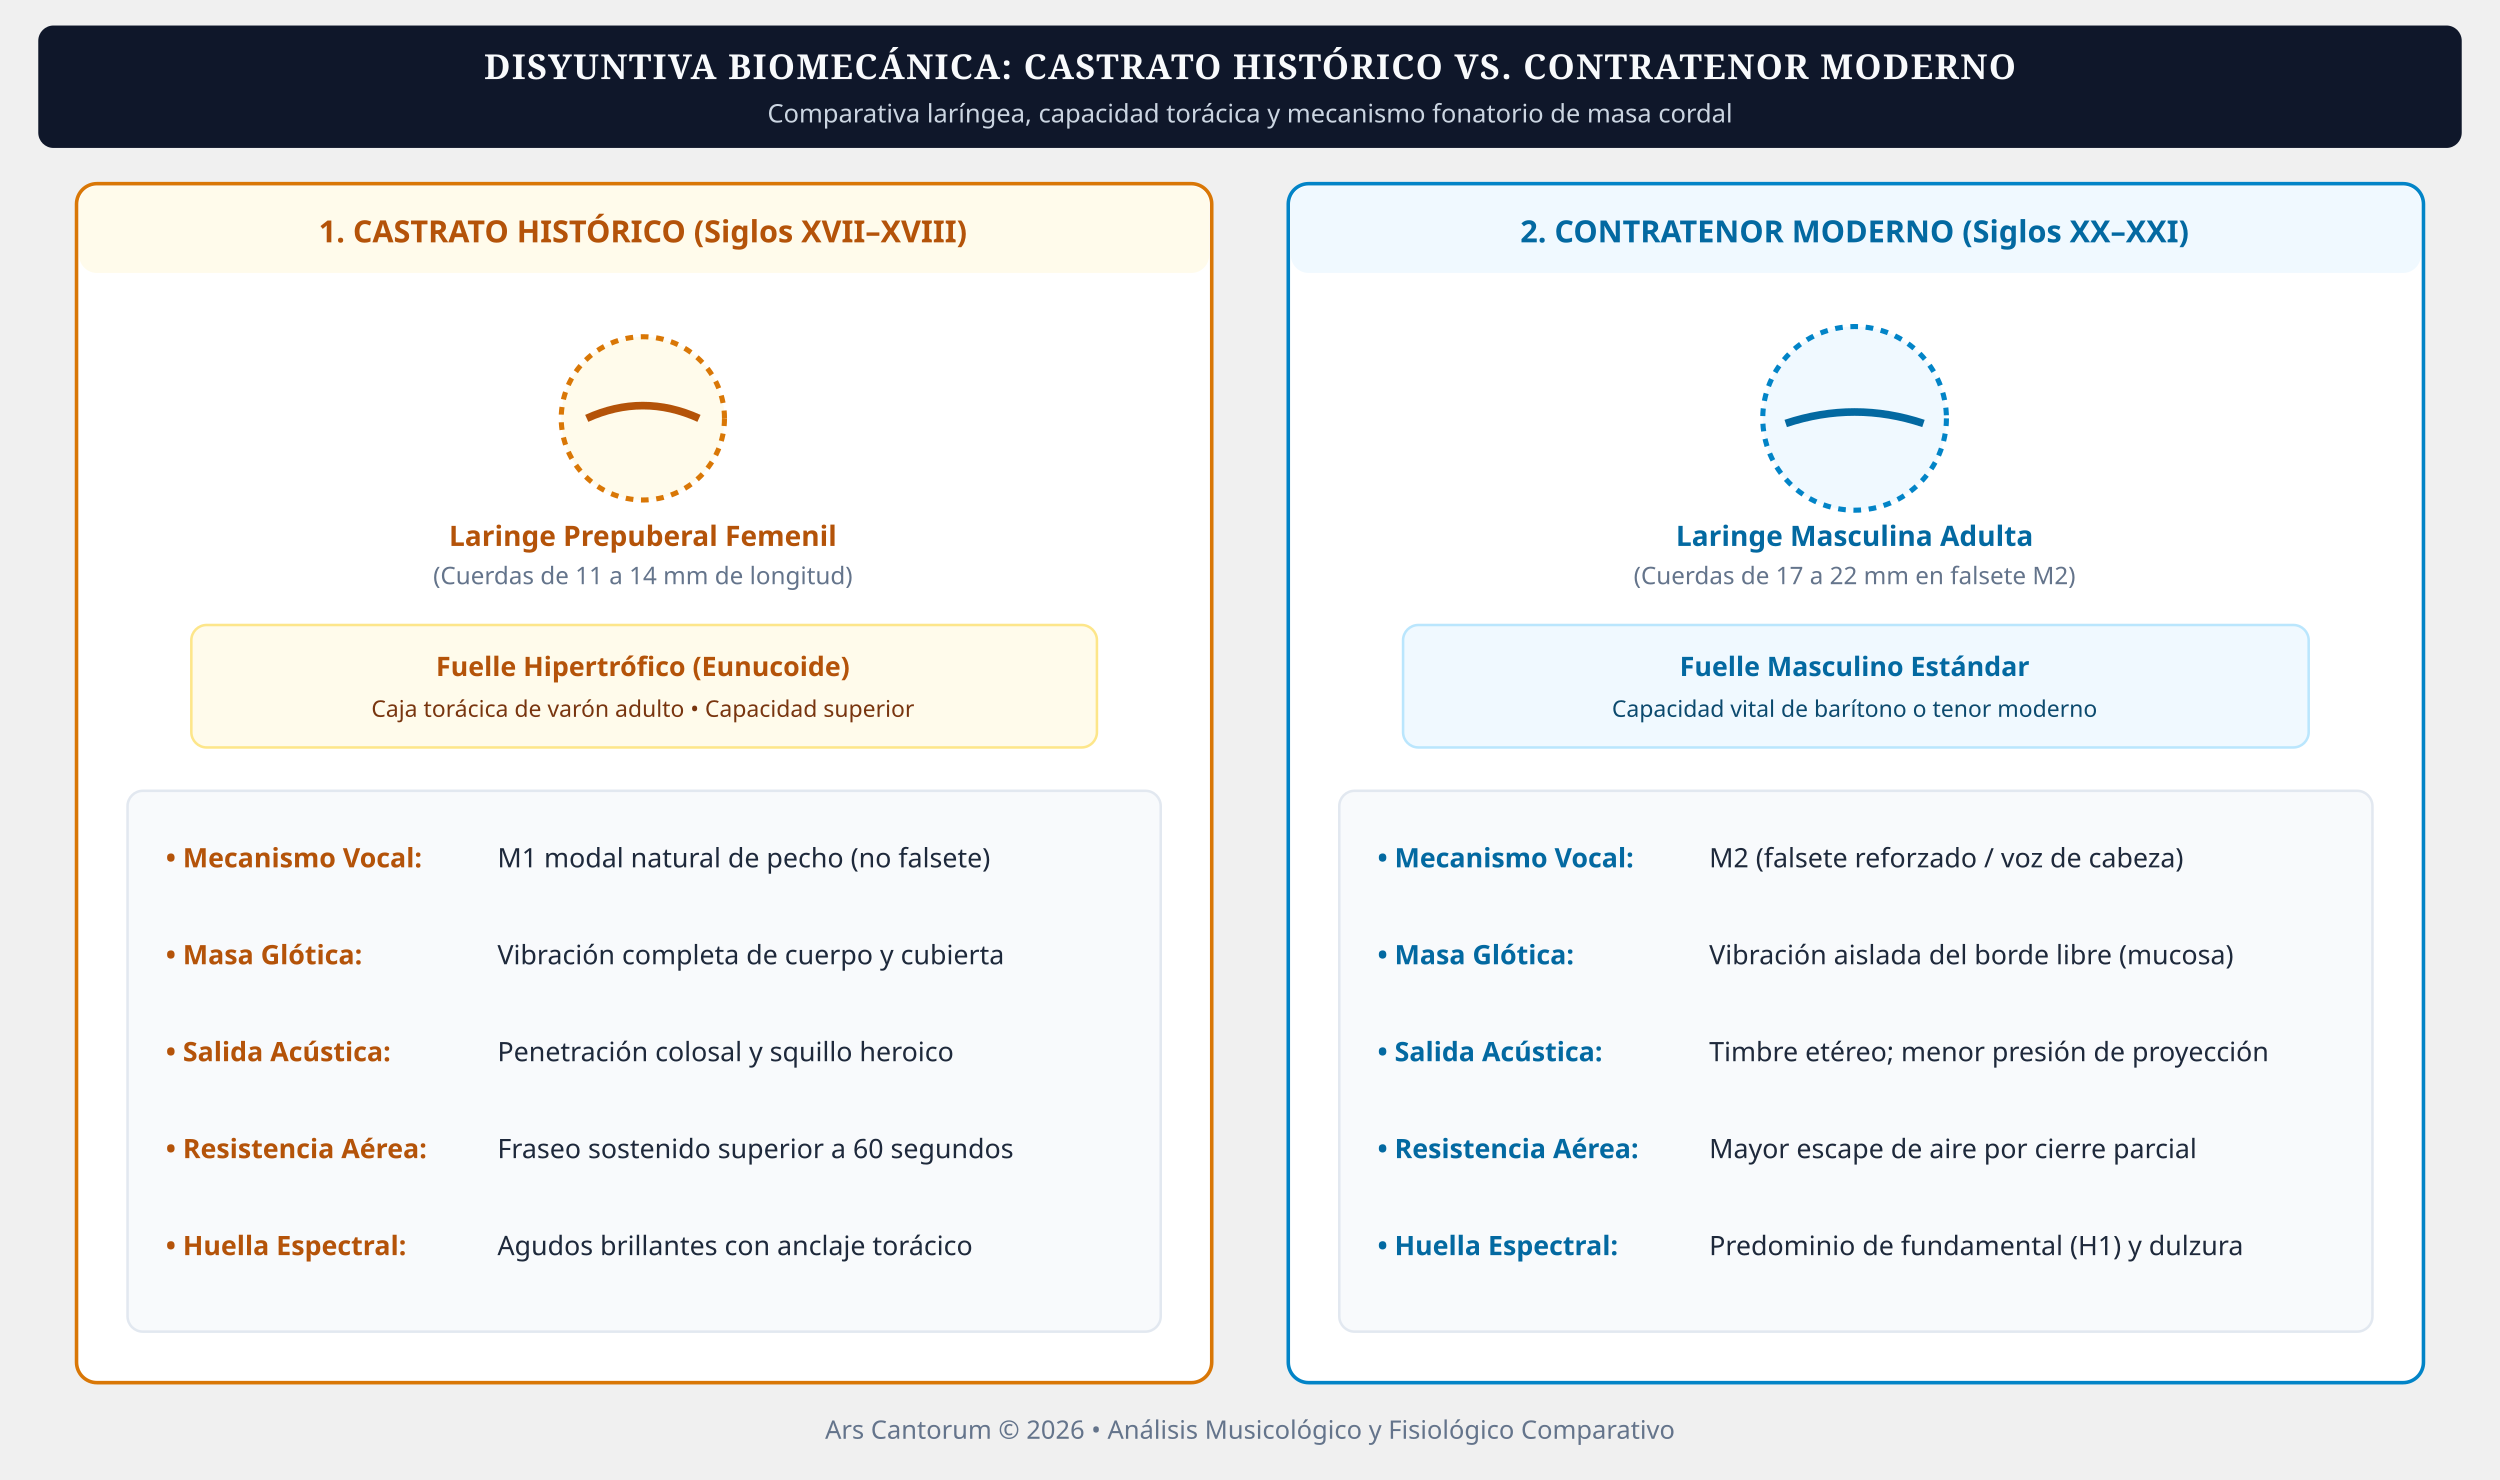
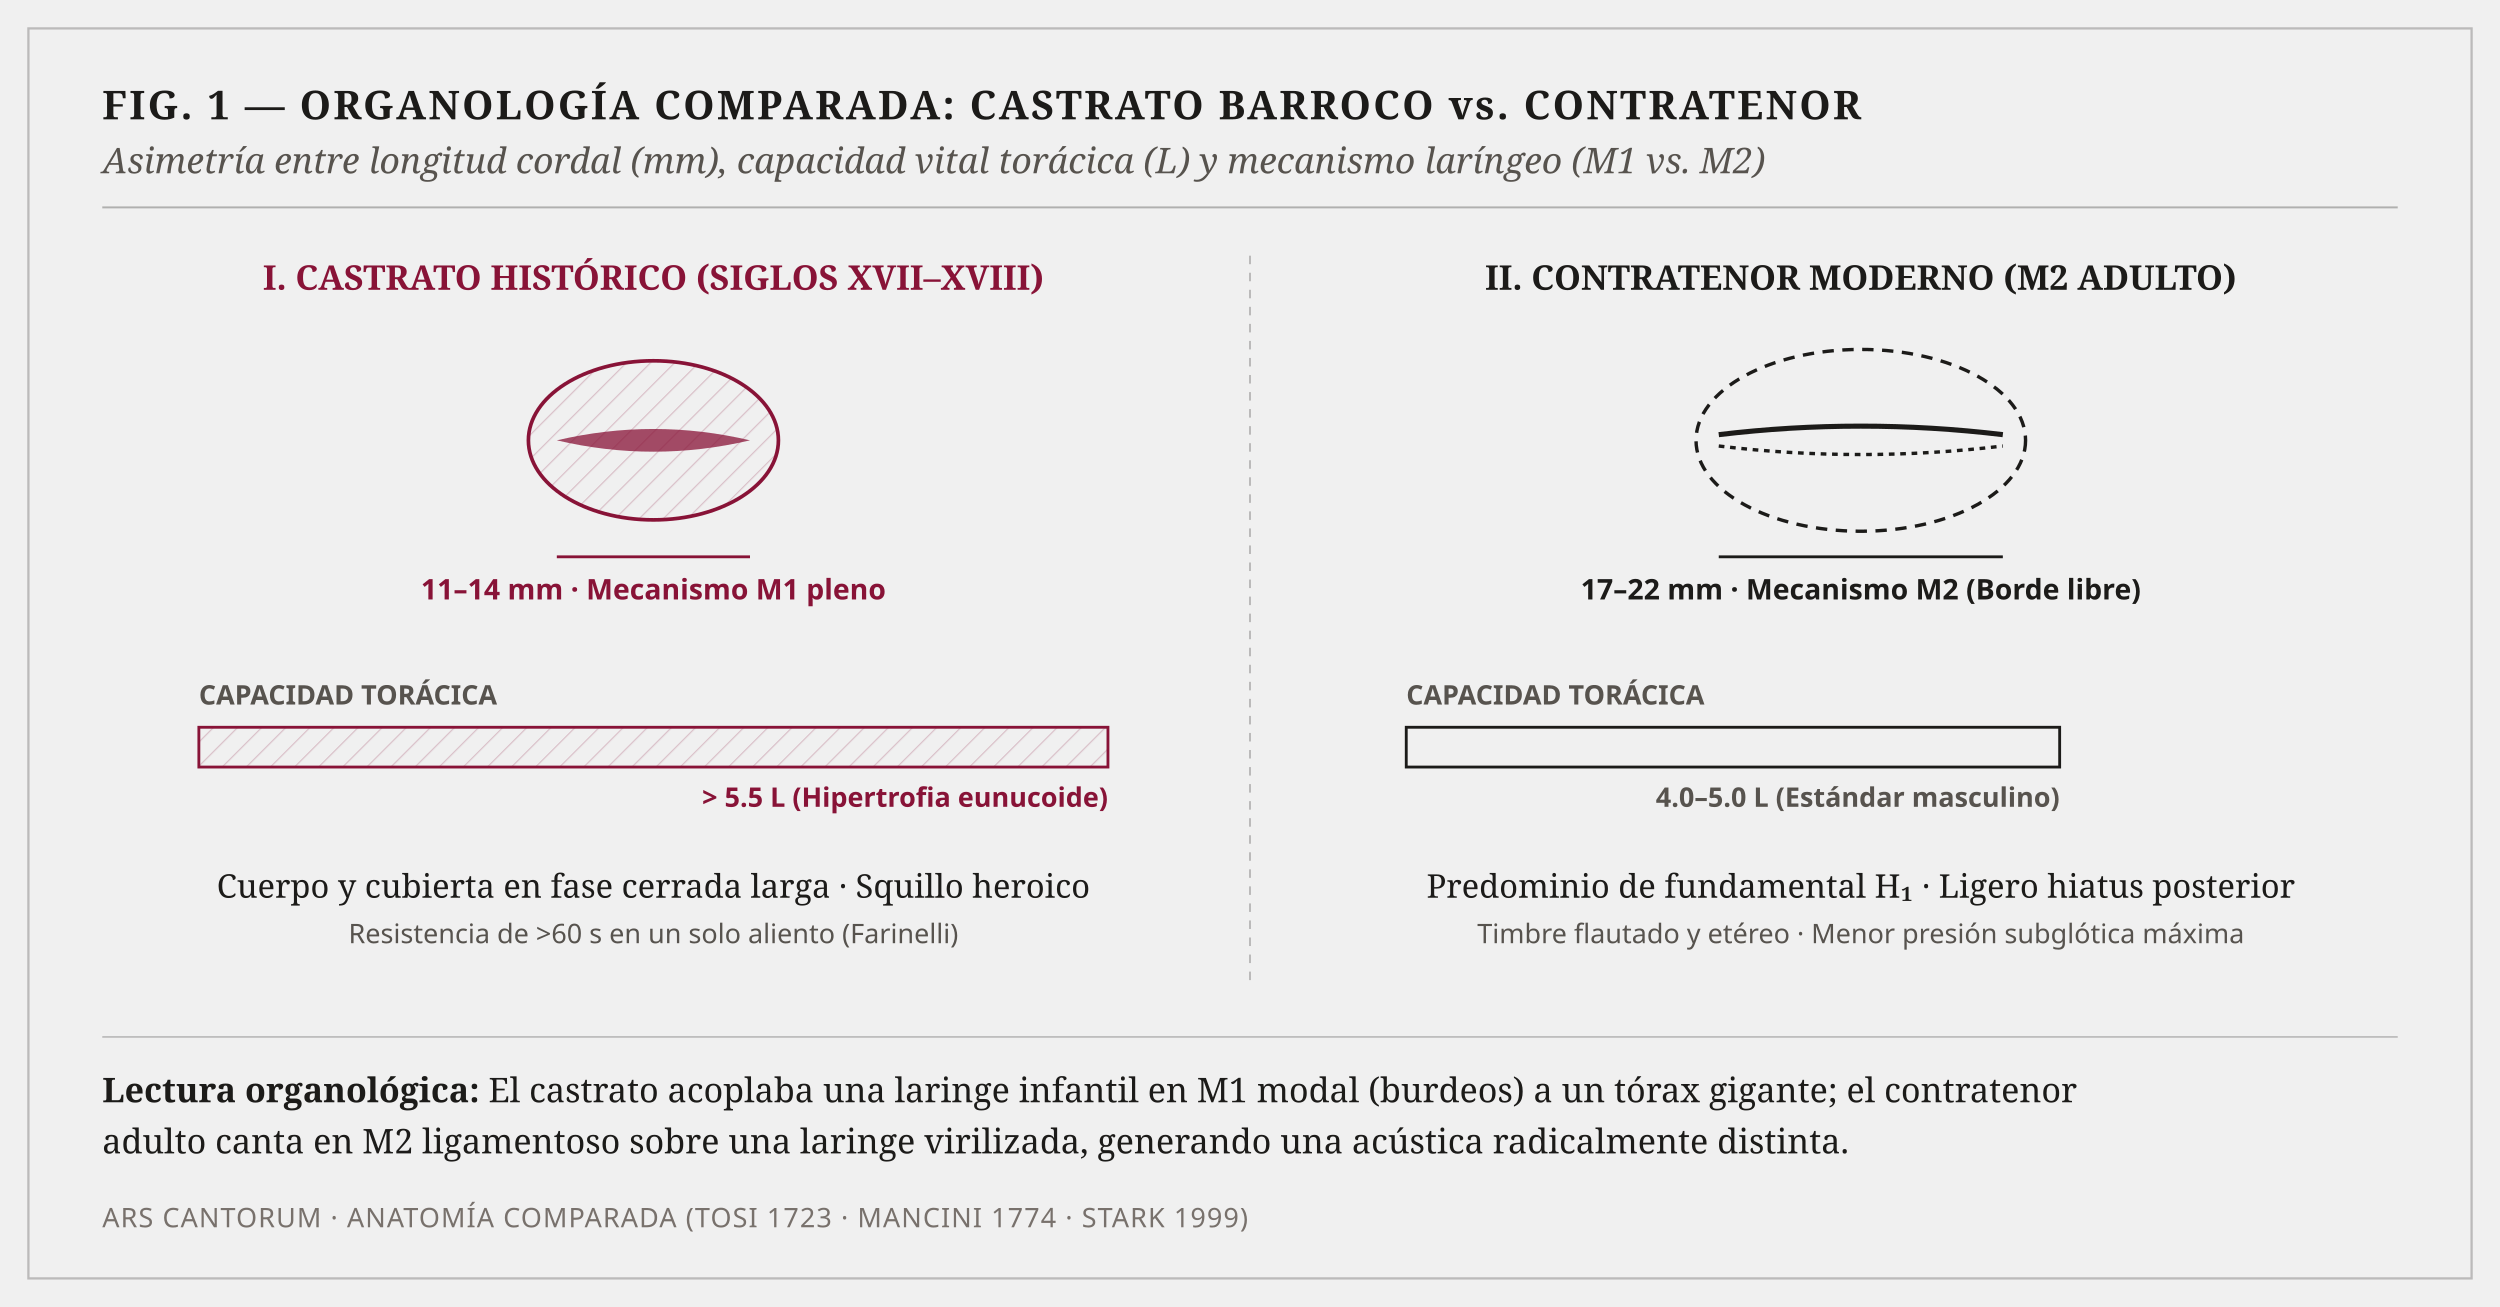
- <svg xmlns="http://www.w3.org/2000/svg" viewBox="0 0 980 580" width="100%" height="auto" style="background:#ffffff; border:1px solid #cbd5e1; border-radius:10px; padding:12px; box-shadow: 0 2px 8px rgba(0,0,0,0.05);">
-   <rect x="15" y="10" width="950" height="48" rx="6" fill="#0f172a" />
-   <text x="490" y="31" text-anchor="middle" fill="#f8fafc" font-family="'Cinzel', serif" font-size="13.5" font-weight="700" letter-spacing="0.04em">DISYUNTIVA BIOMECÁNICA: CASTRATO HISTÓRICO VS. CONTRATENOR MODERNO</text>
-   <text x="490" y="48" text-anchor="middle" fill="#cbd5e1" font-family="'Plus Jakarta Sans', system-ui, sans-serif" font-size="10">Comparativa laríngea, capacidad torácica y mecanismo fonatorio de masa cordal</text>
-   <g transform="translate(30, 72)">
-     <rect width="445" height="470" fill="#ffffff" stroke="#d97706" stroke-width="1.4" rx="8" />
-     <rect x="1" y="1" width="443" height="34" fill="#fffbeb" rx="7" />
-     <text x="222" y="23" text-anchor="middle" fill="#b45309" font-family="'Plus Jakarta Sans', sans-serif" font-size="12" font-weight="700">1. CASTRATO HISTÓRICO (Siglos XVII–XVIII)</text>
-     <circle cx="222" cy="92" r="32" fill="#fffbeb" stroke="#d97706" stroke-width="2" stroke-dasharray="3,3" />
-     <path d="M 200,92 Q 222,82 244,92" stroke="#b45309" stroke-width="3" fill="none" />
-     <text x="222" y="142" text-anchor="middle" fill="#b45309" font-family="'Plus Jakarta Sans', system-ui, sans-serif" font-size="11" font-weight="700">Laringe Prepuberal Femenil</text>
-     <text x="222" y="157" text-anchor="middle" fill="#64748b" font-family="'Plus Jakarta Sans', system-ui, sans-serif" font-size="9.5">(Cuerdas de 11 a 14 mm de longitud)</text>
-     <g transform="translate(45, 173)">
-       <rect width="355" height="48" fill="#fffbeb" stroke="#fde68a" stroke-width="1" rx="6" />
-       <text x="177" y="20" text-anchor="middle" fill="#b45309" font-family="'Plus Jakarta Sans', system-ui, sans-serif" font-size="10.5" font-weight="700">Fuelle Hipertrófico (Eunucoide)</text>
-       <text x="177" y="36" text-anchor="middle" fill="#78350f" font-family="'Plus Jakarta Sans', system-ui, sans-serif" font-size="9">Caja torácica de varón adulto • Capacidad superior</text>
-     </g>
-     <g transform="translate(20, 238)">
-       <rect width="405" height="212" fill="#f8fafc" stroke="#e2e8f0" rx="6" />
-       <text x="15" y="30" fill="#b45309" font-family="'Plus Jakarta Sans', system-ui, sans-serif" font-size="10.5" font-weight="700">• Mecanismo Vocal:</text>
-       <text x="145" y="30" fill="#1e293b" font-family="'Plus Jakarta Sans', system-ui, sans-serif" font-size="10.5">M1 modal natural de pecho (no falsete)</text>
-       <text x="15" y="68" fill="#b45309" font-family="'Plus Jakarta Sans', system-ui, sans-serif" font-size="10.5" font-weight="700">• Masa Glótica:</text>
-       <text x="145" y="68" fill="#1e293b" font-family="'Plus Jakarta Sans', system-ui, sans-serif" font-size="10.5">Vibración completa de cuerpo y cubierta</text>
-       <text x="15" y="106" fill="#b45309" font-family="'Plus Jakarta Sans', system-ui, sans-serif" font-size="10.5" font-weight="700">• Salida Acústica:</text>
-       <text x="145" y="106" fill="#1e293b" font-family="'Plus Jakarta Sans', system-ui, sans-serif" font-size="10.5">Penetración colosal y squillo heroico</text>
-       <text x="15" y="144" fill="#b45309" font-family="'Plus Jakarta Sans', system-ui, sans-serif" font-size="10.5" font-weight="700">• Resistencia Aérea:</text>
-       <text x="145" y="144" fill="#1e293b" font-family="'Plus Jakarta Sans', system-ui, sans-serif" font-size="10.5">Fraseo sostenido superior a 60 segundos</text>
-       <text x="15" y="182" fill="#b45309" font-family="'Plus Jakarta Sans', system-ui, sans-serif" font-size="10.5" font-weight="700">• Huella Espectral:</text>
-       <text x="145" y="182" fill="#1e293b" font-family="'Plus Jakarta Sans', system-ui, sans-serif" font-size="10.5">Agudos brillantes con anclaje torácico</text>
-     </g>
-   </g>
-   <g transform="translate(505, 72)">
-     <rect width="445" height="470" fill="#ffffff" stroke="#0284c7" stroke-width="1.4" rx="8" />
-     <rect x="1" y="1" width="443" height="34" fill="#f0f9ff" rx="7" />
-     <text x="222" y="23" text-anchor="middle" fill="#0369a1" font-family="'Plus Jakarta Sans', sans-serif" font-size="12" font-weight="700">2. CONTRATENOR MODERNO (Siglos XX–XXI)</text>
-     <circle cx="222" cy="92" r="36" fill="#f0f9ff" stroke="#0284c7" stroke-width="2" stroke-dasharray="3,3" />
-     <path d="M 195,94 Q 222,85 249,94" stroke="#0369a1" stroke-width="3" fill="none" />
-     <text x="222" y="142" text-anchor="middle" fill="#0369a1" font-family="'Plus Jakarta Sans', system-ui, sans-serif" font-size="11" font-weight="700">Laringe Masculina Adulta</text>
-     <text x="222" y="157" text-anchor="middle" fill="#64748b" font-family="'Plus Jakarta Sans', system-ui, sans-serif" font-size="9.5">(Cuerdas de 17 a 22 mm en falsete M2)</text>
-     <g transform="translate(45, 173)">
-       <rect width="355" height="48" fill="#f0f9ff" stroke="#bae6fd" stroke-width="1" rx="6" />
-       <text x="177" y="20" text-anchor="middle" fill="#0369a1" font-family="'Plus Jakarta Sans', system-ui, sans-serif" font-size="10.5" font-weight="700">Fuelle Masculino Estándar</text>
-       <text x="177" y="36" text-anchor="middle" fill="#0c4a6e" font-family="'Plus Jakarta Sans', system-ui, sans-serif" font-size="9">Capacidad vital de barítono o tenor moderno</text>
-     </g>
-     <g transform="translate(20, 238)">
-       <rect width="405" height="212" fill="#f8fafc" stroke="#e2e8f0" rx="6" />
-       <text x="15" y="30" fill="#0369a1" font-family="'Plus Jakarta Sans', system-ui, sans-serif" font-size="10.5" font-weight="700">• Mecanismo Vocal:</text>
-       <text x="145" y="30" fill="#1e293b" font-family="'Plus Jakarta Sans', system-ui, sans-serif" font-size="10.5">M2 (falsete reforzado / voz de cabeza)</text>
-       <text x="15" y="68" fill="#0369a1" font-family="'Plus Jakarta Sans', system-ui, sans-serif" font-size="10.5" font-weight="700">• Masa Glótica:</text>
-       <text x="145" y="68" fill="#1e293b" font-family="'Plus Jakarta Sans', system-ui, sans-serif" font-size="10.5">Vibración aislada del borde libre (mucosa)</text>
-       <text x="15" y="106" fill="#0369a1" font-family="'Plus Jakarta Sans', system-ui, sans-serif" font-size="10.5" font-weight="700">• Salida Acústica:</text>
-       <text x="145" y="106" fill="#1e293b" font-family="'Plus Jakarta Sans', system-ui, sans-serif" font-size="10.5">Timbre etéreo; menor presión de proyección</text>
-       <text x="15" y="144" fill="#0369a1" font-family="'Plus Jakarta Sans', system-ui, sans-serif" font-size="10.5" font-weight="700">• Resistencia Aérea:</text>
-       <text x="145" y="144" fill="#1e293b" font-family="'Plus Jakarta Sans', system-ui, sans-serif" font-size="10.5">Mayor escape de aire por cierre parcial</text>
-       <text x="15" y="182" fill="#0369a1" font-family="'Plus Jakarta Sans', system-ui, sans-serif" font-size="10.5" font-weight="700">• Huella Espectral:</text>
-       <text x="145" y="182" fill="#1e293b" font-family="'Plus Jakarta Sans', system-ui, sans-serif" font-size="10.5">Predominio de fundamental (H1) y dulzura</text>
-     </g>
-   </g>
-   <text x="490" y="564" text-anchor="middle" fill="#64748b" font-family="'Plus Jakarta Sans', system-ui, sans-serif" font-size="10">Ars Cantorum © 2026 • Análisis Musicológico y Fisiológico Comparativo</text>
+ <svg xmlns="http://www.w3.org/2000/svg" viewBox="0 0 880 460" width="100%" height="auto" style="background:#FAF8F5; border:1px solid #DCD6CD; display:block;">
+   <defs>
+     <pattern id="hatchCas" width="6" height="6" patternTransform="rotate(45 0 0)" patternUnits="userSpaceOnUse">
+       <line x1="0" y1="0" x2="0" y2="6" stroke="#881337" stroke-width="0.9" stroke-opacity="0.2" />
+     </pattern>
+   </defs>
+   <rect x="10" y="10" width="860" height="440" fill="none" stroke="#1C1B19" stroke-width="0.8" stroke-opacity="0.25" />
+   <text x="36" y="42" font-family="'Cinzel', Georgia, serif" font-size="14" font-weight="700" fill="#1C1B19" letter-spacing="0.06em">FIG. 1 — ORGANOLOGÍA COMPARADA: CASTRATO BARROCO vs. CONTRATENOR</text>
+   <text x="36" y="61" font-family="'Newsreader', Georgia, serif" font-style="italic" font-size="12.5" fill="#57534E">Asimetría entre longitud cordal (mm), capacidad vital torácica (L) y mecanismo laríngeo (M1 vs. M2)</text>
+   <line x1="36" y1="73" x2="844" y2="73" stroke="#1C1B19" stroke-width="0.7" stroke-opacity="0.3" />
+   <line x1="440" y1="90" x2="440" y2="345" stroke="#1C1B19" stroke-width="0.7" stroke-opacity="0.25" stroke-dasharray="3,3" />
+   <text x="230" y="102" text-anchor="middle" font-family="'Cinzel', Georgia, serif" font-size="12" font-weight="700" fill="#881337">I. CASTRATO HISTÓRICO (SIGLOS XVII–XVIII)</text>
+   <ellipse cx="230" cy="155" rx="44" ry="28" fill="url(#hatchCas)" stroke="#881337" stroke-width="1.3" />
+   <path d="M 196,155 Q 230,147 264,155 Q 230,163 196,155 Z" fill="#881337" fill-opacity="0.75" />
+   <line x1="196" y1="196" x2="264" y2="196" stroke="#881337" stroke-width="1" />
+   <text x="230" y="211" text-anchor="middle" font-family="'Plus Jakarta Sans', sans-serif" font-size="10" font-weight="700" fill="#881337">11–14 mm · Mecanismo M1 pleno</text>
+   <text x="70" y="248" font-family="'Plus Jakarta Sans', sans-serif" font-size="9.5" font-weight="600" fill="#57534E">CAPACIDAD TORÁCICA</text>
+   <rect x="70" y="256" width="320" height="14" fill="url(#hatchCas)" stroke="#881337" stroke-width="1" />
+   <text x="390" y="284" text-anchor="end" font-family="'Plus Jakarta Sans', sans-serif" font-size="9.5" font-weight="700" fill="#881337">&gt; 5.5 L (Hipertrofia eunucoide)</text>
+   <text x="230" y="316" text-anchor="middle" font-family="'Newsreader', Georgia, serif" font-size="11.5" fill="#1C1B19">Cuerpo y cubierta en fase cerrada larga · Squillo heroico</text>
+   <text x="230" y="332" text-anchor="middle" font-family="'Plus Jakarta Sans', sans-serif" font-size="9.5" fill="#57534E">Resistencia de &gt;60 s en un solo aliento (Farinelli)</text>
+   <text x="655" y="102" text-anchor="middle" font-family="'Cinzel', Georgia, serif" font-size="12" font-weight="700" fill="#1C1B19">II. CONTRATENOR MODERNO (M2 ADULTO)</text>
+   <ellipse cx="655" cy="155" rx="58" ry="32" fill="none" stroke="#1C1B19" stroke-width="1.2" stroke-dasharray="4,3" />
+   <path d="M 605,153 Q 655,147 705,153" fill="none" stroke="#1C1B19" stroke-width="1.8" />
+   <path d="M 605,157 Q 655,163 705,157" fill="none" stroke="#1C1B19" stroke-width="1.2" stroke-dasharray="2,2" />
+   <line x1="605" y1="196" x2="705" y2="196" stroke="#1C1B19" stroke-width="1" />
+   <text x="655" y="211" text-anchor="middle" font-family="'Plus Jakarta Sans', sans-serif" font-size="10" font-weight="700" fill="#1C1B19">17–22 mm · Mecanismo M2 (Borde libre)</text>
+   <text x="495" y="248" font-family="'Plus Jakarta Sans', sans-serif" font-size="9.5" font-weight="600" fill="#57534E">CAPACIDAD TORÁCICA</text>
+   <rect x="495" y="256" width="230" height="14" fill="none" stroke="#1C1B19" stroke-width="1" />
+   <text x="725" y="284" text-anchor="end" font-family="'Plus Jakarta Sans', sans-serif" font-size="9.5" font-weight="600" fill="#57534E">4.0–5.0 L (Estándar masculino)</text>
+   <text x="655" y="316" text-anchor="middle" font-family="'Newsreader', Georgia, serif" font-size="11.5" fill="#1C1B19">Predominio de fundamental H₁ · Ligero hiatus posterior</text>
+   <text x="655" y="332" text-anchor="middle" font-family="'Plus Jakarta Sans', sans-serif" font-size="9.5" fill="#57534E">Timbre flautado y etéreo · Menor presión subglótica máxima</text>
+   <line x1="36" y1="365" x2="844" y2="365" stroke="#1C1B19" stroke-width="0.6" stroke-opacity="0.25" />
+   <text x="36" y="388" font-family="'Newsreader', Georgia, serif" font-size="12" fill="#1C1B19">
+     <tspan font-weight="600">Lectura organológica:</tspan> El castrato acoplaba una laringe infantil en M1 modal (burdeos) a un tórax gigante; el contratenor
+   </text>
+   <text x="36" y="406" font-family="'Newsreader', Georgia, serif" font-size="12" fill="#1C1B19">
+     adulto canta en M2 ligamentoso sobre una laringe virilizada, generando una acústica radicalmente distinta.
+   </text>
+   <text x="36" y="432" font-family="'Plus Jakarta Sans', sans-serif" font-size="9.5" fill="#78716C" letter-spacing="0.04em">ARS CANTORUM · ANATOMÍA COMPARADA (TOSI 1723 · MANCINI 1774 · STARK 1999)</text>
</svg>
